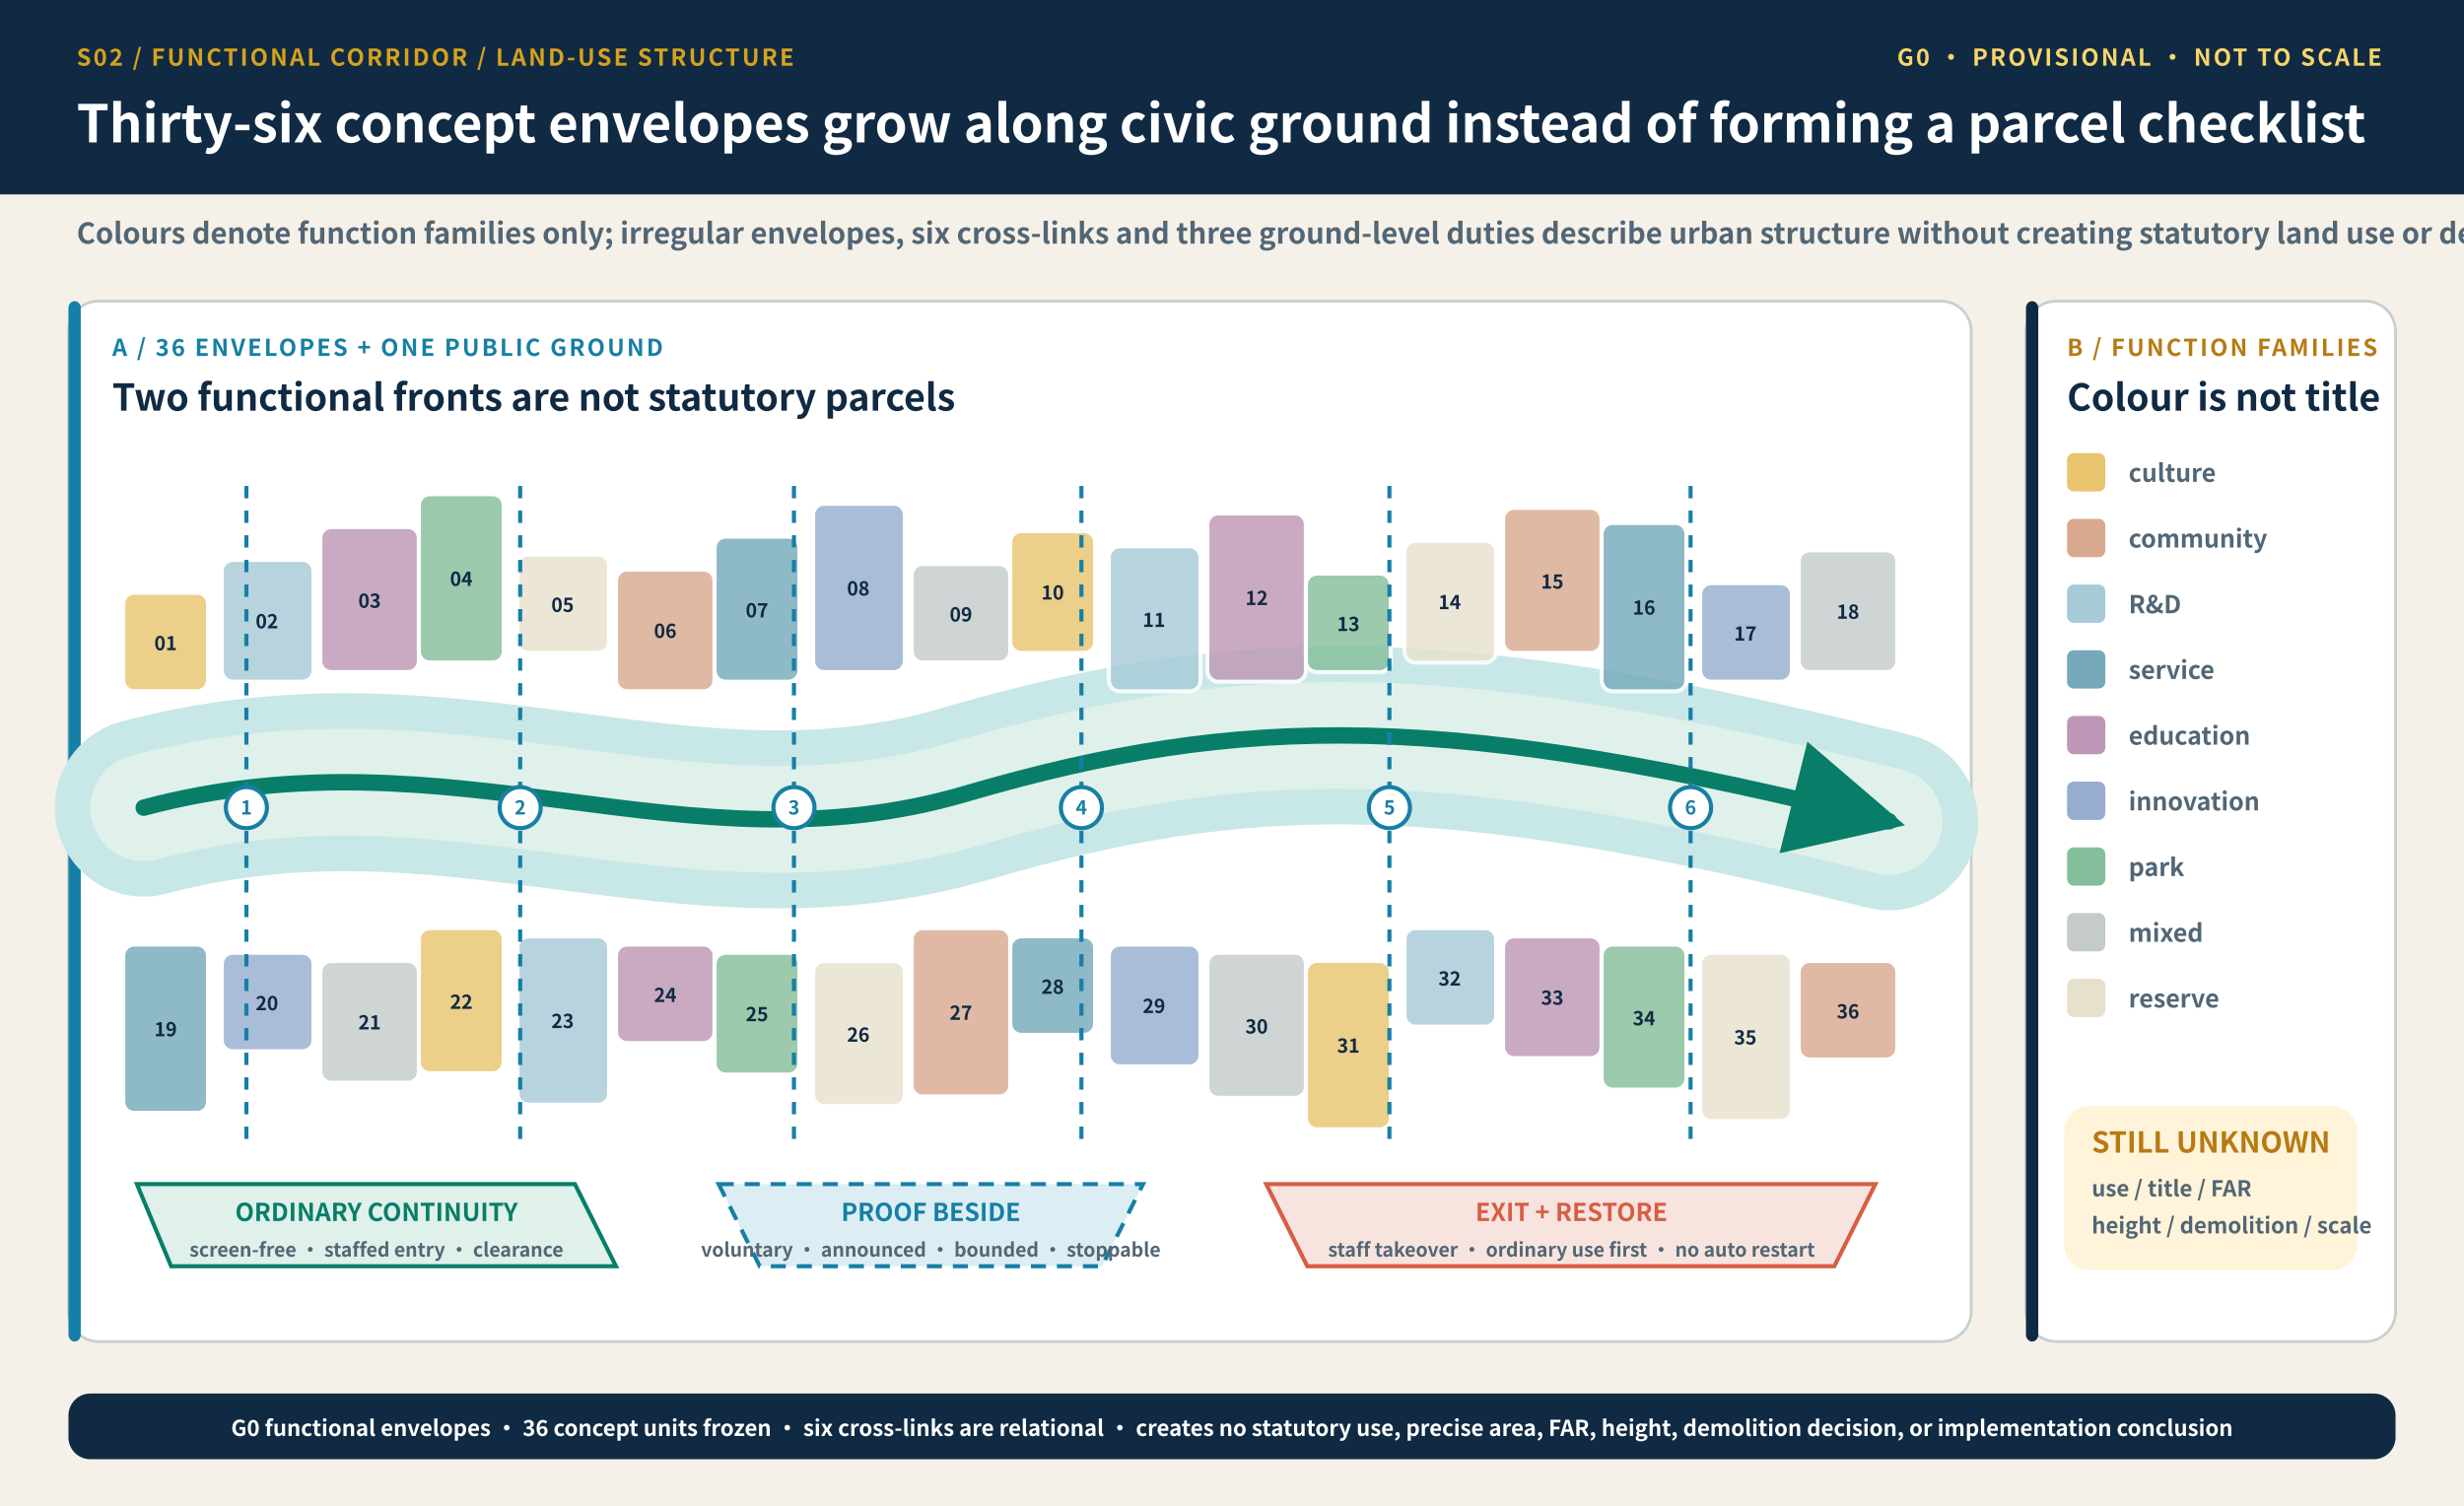
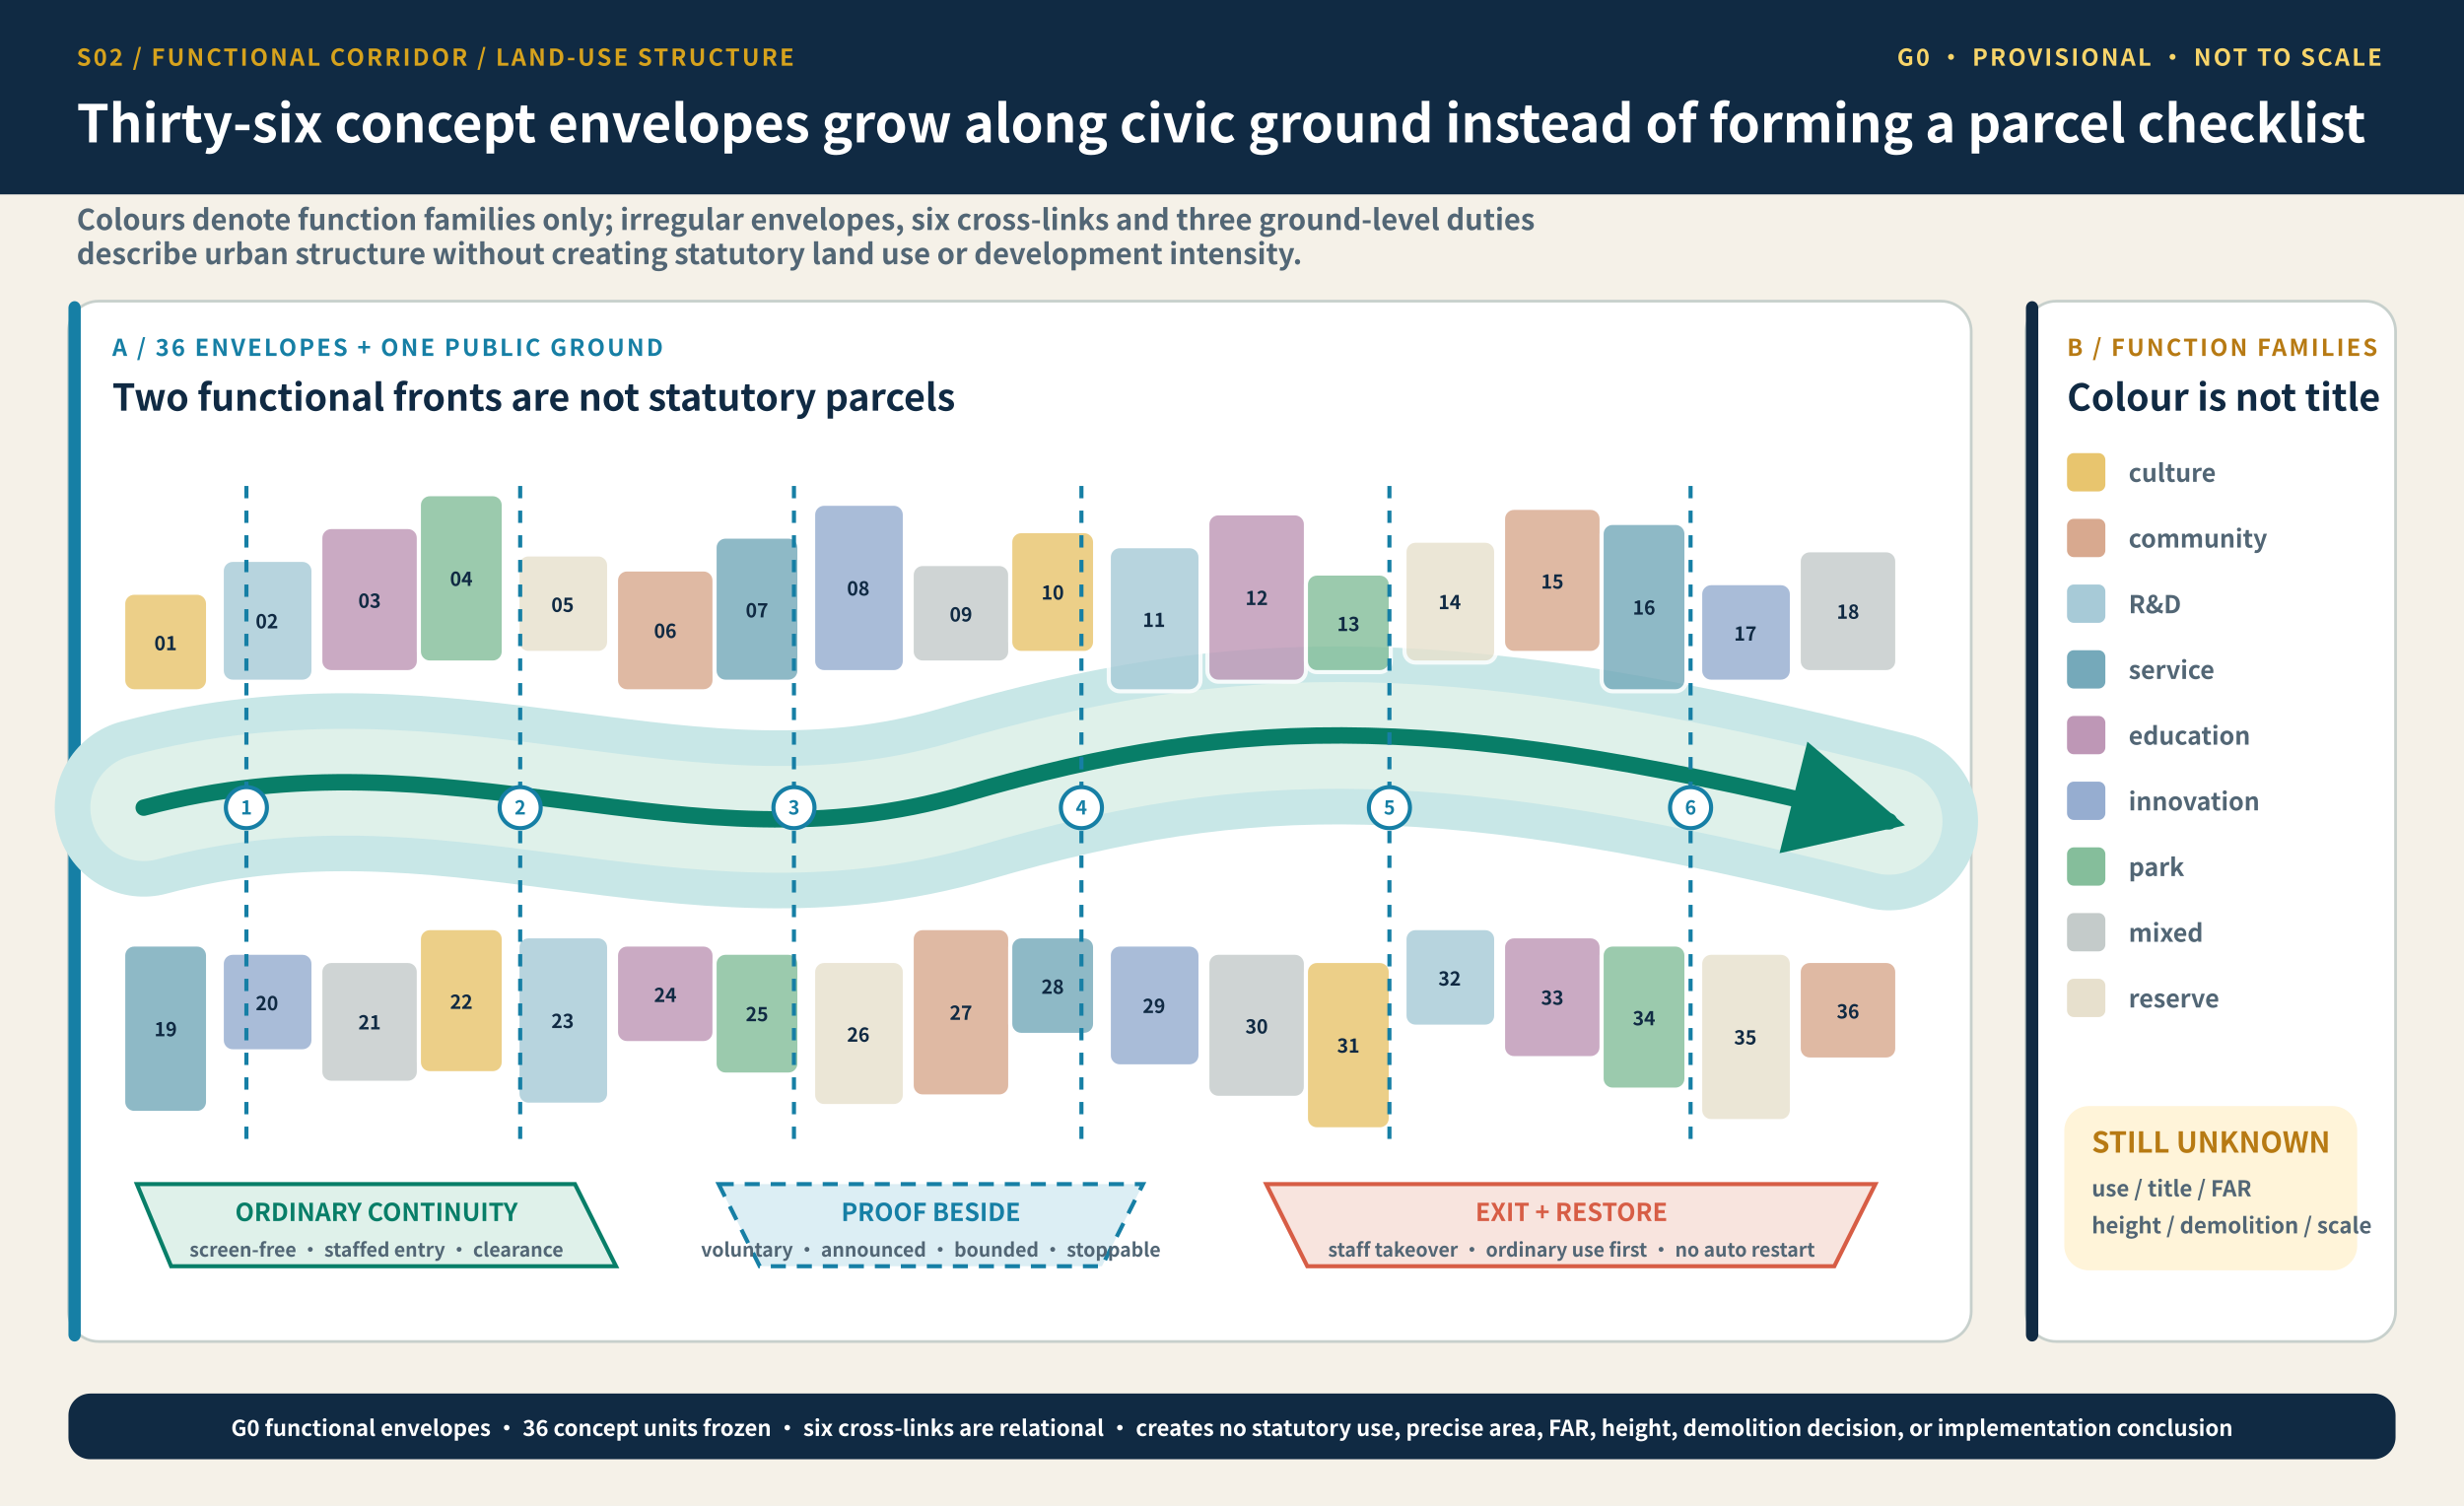
<svg xmlns="http://www.w3.org/2000/svg" width="1800" height="1100" viewBox="0 0 1800 1100" role="img" aria-labelledby="title desc">
  <defs>
    <style>.sans{font-family:"Microsoft YaHei","Noto Sans CJK SC","Segoe UI",Arial,sans-serif}.kicker{font-size:17px;font-weight:900;letter-spacing:1.6px}.head{font-size:38px;font-weight:900}.sub{font-size:21px;font-weight:650}.label{font-size:27px;font-weight:900}.body{font-size:21px;font-weight:760}.small{font-size:18px;font-weight:720}.micro{font-size:16px;font-weight:650}.tiny{font-size:14px;font-weight:650}.number{font-size:42px;font-weight:950}</style>
    <marker id="greenArrow" viewBox="0 0 16 16" refX="13" refY="8" markerWidth="8" markerHeight="8" orient="auto">
      <path d="M1 1 L15 8 L1 15 Z" fill="#087E68" />
    </marker>
    <marker id="blueArrow" viewBox="0 0 16 16" refX="13" refY="8" markerWidth="8" markerHeight="8" orient="auto">
      <path d="M1 1 L15 8 L1 15 Z" fill="#167FA5" />
    </marker>
    <marker id="coralArrow" viewBox="0 0 16 16" refX="13" refY="8" markerWidth="8" markerHeight="8" orient="auto">
      <path d="M1 1 L15 8 L1 15 Z" fill="#D75D45" />
    </marker>
  </defs>
  <rect width="1800" height="1100" fill="#F5F1E8" />
  <rect width="1800" height="142" fill="#102A43" />
  <text x="56" y="48" class="sans kicker" fill="#D6A21D" text-anchor="start">S02 / FUNCTIONAL CORRIDOR / LAND-USE STRUCTURE</text>
  <text x="56" y="104" class="sans head" fill="#FFFFFF" text-anchor="start">Thirty-six concept envelopes grow along civic ground instead of forming a parcel checklist</text>
  <text x="1740" y="48" class="sans kicker" fill="#F8D56A" text-anchor="end">G0 · PROVISIONAL · NOT TO SCALE</text>
-   <text x="56" y="178" class="sans sub" fill="#526675" text-anchor="start">Colours denote function families only; irregular envelopes, six cross-links and three ground-level duties describe urban structure without creating statutory land use or development intensity.</text>
+   <text x="56" y="168" class="sans sub" fill="#526675" text-anchor="start">
+     <tspan x="56" dy="0">Colours denote function families only; irregular envelopes, six cross-links and three ground-level duties</tspan>
+     <tspan x="56" dy="25">describe urban structure without creating statutory land use or development intensity.</tspan>
+   </text>
  <rect x="50" y="220" width="1390" height="760" rx="22" fill="#FFFFFF" stroke="#C7D0CC" stroke-width="2" />
  <rect x="50" y="220" width="9" height="760" rx="5" fill="#167FA5" />
  <text x="82" y="260" class="sans kicker" fill="#167FA5" text-anchor="start">A / 36 ENVELOPES + ONE PUBLIC GROUND</text>
  <text x="82" y="300" class="sans label" fill="#102A43" text-anchor="start">Two functional fronts are not statutory parcels</text>
  <path d="M105 590 C330 530 500 640 705 580 S1060 520 1380 600" fill="none" stroke="#C8E7E7" stroke-width="130" stroke-linecap="round" />
  <path d="M105 590 C330 530 500 640 705 580 S1060 520 1380 600" fill="none" stroke="#DFF1EA" stroke-width="78" stroke-linecap="round" />
  <path d="M105 590 C330 530 500 640 705 580 S1060 520 1380 600" fill="none" stroke="#087E68" stroke-width="12" stroke-linecap="round" marker-end="url(#greenArrow)" />
  <rect x="90" y="433" width="62" height="72" rx="8" fill="#E8C56E" opacity=".82" stroke="#FFFFFF" stroke-width="3" />
  <text x="121" y="475" class="sans tiny" fill="#102A43" text-anchor="middle">01</text>
  <rect x="162" y="409" width="67" height="89" rx="8" fill="#A7CAD7" opacity=".82" stroke="#FFFFFF" stroke-width="3" />
  <text x="195" y="459" class="sans tiny" fill="#102A43" text-anchor="middle">02</text>
  <rect x="234" y="385" width="72" height="106" rx="8" fill="#BE97B6" opacity=".82" stroke="#FFFFFF" stroke-width="3" />
  <text x="270" y="444" class="sans tiny" fill="#102A43" text-anchor="middle">03</text>
  <rect x="306" y="361" width="62" height="123" rx="8" fill="#85BE9B" opacity=".82" stroke="#FFFFFF" stroke-width="3" />
  <text x="337" y="428" class="sans tiny" fill="#102A43" text-anchor="middle">04</text>
  <rect x="378" y="405" width="67" height="72" rx="8" fill="#E7E0CD" opacity=".82" stroke="#FFFFFF" stroke-width="3" />
  <text x="411" y="447" class="sans tiny" fill="#102A43" text-anchor="middle">05</text>
  <rect x="450" y="416" width="72" height="89" rx="8" fill="#D8A98F" opacity=".82" stroke="#FFFFFF" stroke-width="3" />
  <text x="486" y="466" class="sans tiny" fill="#102A43" text-anchor="middle">06</text>
  <rect x="522" y="392" width="62" height="106" rx="8" fill="#75A9BA" opacity=".82" stroke="#FFFFFF" stroke-width="3" />
  <text x="553" y="451" class="sans tiny" fill="#102A43" text-anchor="middle">07</text>
  <rect x="594" y="368" width="67" height="123" rx="8" fill="#96ADD0" opacity=".82" stroke="#FFFFFF" stroke-width="3" />
  <text x="627" y="435" class="sans tiny" fill="#102A43" text-anchor="middle">08</text>
  <rect x="666" y="412" width="72" height="72" rx="8" fill="#C4CBCA" opacity=".82" stroke="#FFFFFF" stroke-width="3" />
  <text x="702" y="454" class="sans tiny" fill="#102A43" text-anchor="middle">09</text>
  <rect x="738" y="388" width="62" height="89" rx="8" fill="#E8C56E" opacity=".82" stroke="#FFFFFF" stroke-width="3" />
  <text x="769" y="438" class="sans tiny" fill="#102A43" text-anchor="middle">10</text>
  <rect x="810" y="399" width="67" height="106" rx="8" fill="#A7CAD7" opacity=".82" stroke="#FFFFFF" stroke-width="3" />
  <text x="843" y="458" class="sans tiny" fill="#102A43" text-anchor="middle">11</text>
  <rect x="882" y="375" width="72" height="123" rx="8" fill="#BE97B6" opacity=".82" stroke="#FFFFFF" stroke-width="3" />
  <text x="918" y="442" class="sans tiny" fill="#102A43" text-anchor="middle">12</text>
  <rect x="954" y="419" width="62" height="72" rx="8" fill="#85BE9B" opacity=".82" stroke="#FFFFFF" stroke-width="3" />
  <text x="985" y="461" class="sans tiny" fill="#102A43" text-anchor="middle">13</text>
  <rect x="1026" y="395" width="67" height="89" rx="8" fill="#E7E0CD" opacity=".82" stroke="#FFFFFF" stroke-width="3" />
  <text x="1059" y="445" class="sans tiny" fill="#102A43" text-anchor="middle">14</text>
  <rect x="1098" y="371" width="72" height="106" rx="8" fill="#D8A98F" opacity=".82" stroke="#FFFFFF" stroke-width="3" />
  <text x="1134" y="430" class="sans tiny" fill="#102A43" text-anchor="middle">15</text>
  <rect x="1170" y="382" width="62" height="123" rx="8" fill="#75A9BA" opacity=".82" stroke="#FFFFFF" stroke-width="3" />
  <text x="1201" y="449" class="sans tiny" fill="#102A43" text-anchor="middle">16</text>
  <rect x="1242" y="426" width="67" height="72" rx="8" fill="#96ADD0" opacity=".82" stroke="#FFFFFF" stroke-width="3" />
  <text x="1275" y="468" class="sans tiny" fill="#102A43" text-anchor="middle">17</text>
  <rect x="1314" y="402" width="72" height="89" rx="8" fill="#C4CBCA" opacity=".82" stroke="#FFFFFF" stroke-width="3" />
  <text x="1350" y="452" class="sans tiny" fill="#102A43" text-anchor="middle">18</text>
  <rect x="90" y="690" width="62" height="123" rx="8" fill="#75A9BA" opacity=".82" stroke="#FFFFFF" stroke-width="3" />
  <text x="121" y="757" class="sans tiny" fill="#102A43" text-anchor="middle">19</text>
  <rect x="162" y="696" width="67" height="72" rx="8" fill="#96ADD0" opacity=".82" stroke="#FFFFFF" stroke-width="3" />
  <text x="195" y="738" class="sans tiny" fill="#102A43" text-anchor="middle">20</text>
  <rect x="234" y="702" width="72" height="89" rx="8" fill="#C4CBCA" opacity=".82" stroke="#FFFFFF" stroke-width="3" />
  <text x="270" y="752" class="sans tiny" fill="#102A43" text-anchor="middle">21</text>
  <rect x="306" y="678" width="62" height="106" rx="8" fill="#E8C56E" opacity=".82" stroke="#FFFFFF" stroke-width="3" />
  <text x="337" y="737" class="sans tiny" fill="#102A43" text-anchor="middle">22</text>
  <rect x="378" y="684" width="67" height="123" rx="8" fill="#A7CAD7" opacity=".82" stroke="#FFFFFF" stroke-width="3" />
  <text x="411" y="751" class="sans tiny" fill="#102A43" text-anchor="middle">23</text>
  <rect x="450" y="690" width="72" height="72" rx="8" fill="#BE97B6" opacity=".82" stroke="#FFFFFF" stroke-width="3" />
  <text x="486" y="732" class="sans tiny" fill="#102A43" text-anchor="middle">24</text>
  <rect x="522" y="696" width="62" height="89" rx="8" fill="#85BE9B" opacity=".82" stroke="#FFFFFF" stroke-width="3" />
  <text x="553" y="746" class="sans tiny" fill="#102A43" text-anchor="middle">25</text>
  <rect x="594" y="702" width="67" height="106" rx="8" fill="#E7E0CD" opacity=".82" stroke="#FFFFFF" stroke-width="3" />
  <text x="627" y="761" class="sans tiny" fill="#102A43" text-anchor="middle">26</text>
  <rect x="666" y="678" width="72" height="123" rx="8" fill="#D8A98F" opacity=".82" stroke="#FFFFFF" stroke-width="3" />
  <text x="702" y="745" class="sans tiny" fill="#102A43" text-anchor="middle">27</text>
  <rect x="738" y="684" width="62" height="72" rx="8" fill="#75A9BA" opacity=".82" stroke="#FFFFFF" stroke-width="3" />
  <text x="769" y="726" class="sans tiny" fill="#102A43" text-anchor="middle">28</text>
  <rect x="810" y="690" width="67" height="89" rx="8" fill="#96ADD0" opacity=".82" stroke="#FFFFFF" stroke-width="3" />
  <text x="843" y="740" class="sans tiny" fill="#102A43" text-anchor="middle">29</text>
  <rect x="882" y="696" width="72" height="106" rx="8" fill="#C4CBCA" opacity=".82" stroke="#FFFFFF" stroke-width="3" />
  <text x="918" y="755" class="sans tiny" fill="#102A43" text-anchor="middle">30</text>
  <rect x="954" y="702" width="62" height="123" rx="8" fill="#E8C56E" opacity=".82" stroke="#FFFFFF" stroke-width="3" />
  <text x="985" y="769" class="sans tiny" fill="#102A43" text-anchor="middle">31</text>
  <rect x="1026" y="678" width="67" height="72" rx="8" fill="#A7CAD7" opacity=".82" stroke="#FFFFFF" stroke-width="3" />
  <text x="1059" y="720" class="sans tiny" fill="#102A43" text-anchor="middle">32</text>
  <rect x="1098" y="684" width="72" height="89" rx="8" fill="#BE97B6" opacity=".82" stroke="#FFFFFF" stroke-width="3" />
  <text x="1134" y="734" class="sans tiny" fill="#102A43" text-anchor="middle">33</text>
  <rect x="1170" y="690" width="62" height="106" rx="8" fill="#85BE9B" opacity=".82" stroke="#FFFFFF" stroke-width="3" />
  <text x="1201" y="749" class="sans tiny" fill="#102A43" text-anchor="middle">34</text>
  <rect x="1242" y="696" width="67" height="123" rx="8" fill="#E7E0CD" opacity=".82" stroke="#FFFFFF" stroke-width="3" />
  <text x="1275" y="763" class="sans tiny" fill="#102A43" text-anchor="middle">35</text>
  <rect x="1314" y="702" width="72" height="72" rx="8" fill="#D8A98F" opacity=".82" stroke="#FFFFFF" stroke-width="3" />
  <text x="1350" y="744" class="sans tiny" fill="#102A43" text-anchor="middle">36</text>
  <line x1="180" y1="355" x2="180" y2="835" stroke="#167FA5" stroke-width="3" stroke-dasharray="9 9" />
  <circle cx="180" cy="590" r="15" fill="#FFFFFF" stroke="#167FA5" stroke-width="3" />
  <text x="180" y="595" class="sans tiny" fill="#167FA5" text-anchor="middle">1</text>
  <line x1="380" y1="355" x2="380" y2="835" stroke="#167FA5" stroke-width="3" stroke-dasharray="9 9" />
  <circle cx="380" cy="590" r="15" fill="#FFFFFF" stroke="#167FA5" stroke-width="3" />
  <text x="380" y="595" class="sans tiny" fill="#167FA5" text-anchor="middle">2</text>
  <line x1="580" y1="355" x2="580" y2="835" stroke="#167FA5" stroke-width="3" stroke-dasharray="9 9" />
  <circle cx="580" cy="590" r="15" fill="#FFFFFF" stroke="#167FA5" stroke-width="3" />
  <text x="580" y="595" class="sans tiny" fill="#167FA5" text-anchor="middle">3</text>
  <line x1="790" y1="355" x2="790" y2="835" stroke="#167FA5" stroke-width="3" stroke-dasharray="9 9" />
  <circle cx="790" cy="590" r="15" fill="#FFFFFF" stroke="#167FA5" stroke-width="3" />
  <text x="790" y="595" class="sans tiny" fill="#167FA5" text-anchor="middle">4</text>
  <line x1="1015" y1="355" x2="1015" y2="835" stroke="#167FA5" stroke-width="3" stroke-dasharray="9 9" />
  <circle cx="1015" cy="590" r="15" fill="#FFFFFF" stroke="#167FA5" stroke-width="3" />
  <text x="1015" y="595" class="sans tiny" fill="#167FA5" text-anchor="middle">5</text>
  <line x1="1235" y1="355" x2="1235" y2="835" stroke="#167FA5" stroke-width="3" stroke-dasharray="9 9" />
  <circle cx="1235" cy="590" r="15" fill="#FFFFFF" stroke="#167FA5" stroke-width="3" />
  <text x="1235" y="595" class="sans tiny" fill="#167FA5" text-anchor="middle">6</text>
  <path d="M100 865 L420 865 L450 925 L125 925 Z" fill="#DFF1EA" stroke="#087E68" stroke-width="3" />
  <text x="275" y="892" class="sans small" fill="#087E68" text-anchor="middle">ORDINARY CONTINUITY</text>
  <text x="275" y="918" class="sans tiny" fill="#526675" text-anchor="middle">screen-free · staffed entry · clearance</text>
  <path d="M525 865 L835 865 L805 925 L555 925 Z" fill="#DCEEF4" stroke="#167FA5" stroke-width="3" stroke-dasharray="11 8" />
  <text x="680" y="892" class="sans small" fill="#167FA5" text-anchor="middle">PROOF BESIDE</text>
  <text x="680" y="918" class="sans tiny" fill="#526675" text-anchor="middle">voluntary · announced · bounded · stoppable</text>
  <path d="M925 865 L1370 865 L1340 925 L955 925 Z" fill="#F8E4DE" stroke="#D75D45" stroke-width="3" />
  <text x="1148" y="892" class="sans small" fill="#D75D45" text-anchor="middle">EXIT + RESTORE</text>
  <text x="1148" y="918" class="sans tiny" fill="#526675" text-anchor="middle">staff takeover · ordinary use first · no auto restart</text>
  <rect x="1480" y="220" width="270" height="760" rx="22" fill="#FFFFFF" stroke="#C7D0CC" stroke-width="2" />
  <rect x="1480" y="220" width="9" height="760" rx="5" fill="#102A43" />
  <text x="1510" y="260" class="sans kicker" fill="#B77A13" text-anchor="start">B / FUNCTION FAMILIES</text>
  <text x="1510" y="300" class="sans label" fill="#102A43" text-anchor="start">Colour is not title</text>
  <rect x="1510" y="331" width="28" height="28" rx="5" fill="#E8C56E" />
  <text x="1555" y="352" class="sans small" fill="#526675" text-anchor="start">culture</text>
  <rect x="1510" y="379" width="28" height="28" rx="5" fill="#D8A98F" />
  <text x="1555" y="400" class="sans small" fill="#526675" text-anchor="start">community</text>
  <rect x="1510" y="427" width="28" height="28" rx="5" fill="#A7CAD7" />
  <text x="1555" y="448" class="sans small" fill="#526675" text-anchor="start">R&amp;D</text>
  <rect x="1510" y="475" width="28" height="28" rx="5" fill="#75A9BA" />
  <text x="1555" y="496" class="sans small" fill="#526675" text-anchor="start">service</text>
  <rect x="1510" y="523" width="28" height="28" rx="5" fill="#BE97B6" />
  <text x="1555" y="544" class="sans small" fill="#526675" text-anchor="start">education</text>
  <rect x="1510" y="571" width="28" height="28" rx="5" fill="#96ADD0" />
  <text x="1555" y="592" class="sans small" fill="#526675" text-anchor="start">innovation</text>
  <rect x="1510" y="619" width="28" height="28" rx="5" fill="#85BE9B" />
  <text x="1555" y="640" class="sans small" fill="#526675" text-anchor="start">park</text>
  <rect x="1510" y="667" width="28" height="28" rx="5" fill="#C4CBCA" />
  <text x="1555" y="688" class="sans small" fill="#526675" text-anchor="start">mixed</text>
  <rect x="1510" y="715" width="28" height="28" rx="5" fill="#E7E0CD" />
  <text x="1555" y="736" class="sans small" fill="#526675" text-anchor="start">reserve</text>
  <rect x="1508" y="808" width="214" height="120" rx="18" fill="#FFF4D9" />
  <text x="1528" y="842" class="sans body" fill="#B77A13" text-anchor="start">STILL UNKNOWN</text>
  <text x="1528" y="874" class="sans micro" fill="#526675" text-anchor="start">
    <tspan x="1528" dy="0">use / title / FAR</tspan>
    <tspan x="1528" dy="27">height / demolition / scale</tspan>
  </text>
  <rect x="50" y="1018" width="1700" height="48" rx="16" fill="#102A43" />
  <text x="900" y="1049" class="sans micro" fill="#FFFFFF" text-anchor="middle">G0 functional envelopes · 36 concept units frozen · six cross-links are relational · creates no statutory use, precise area, FAR, height, demolition decision, or implementation conclusion</text>
</svg>
